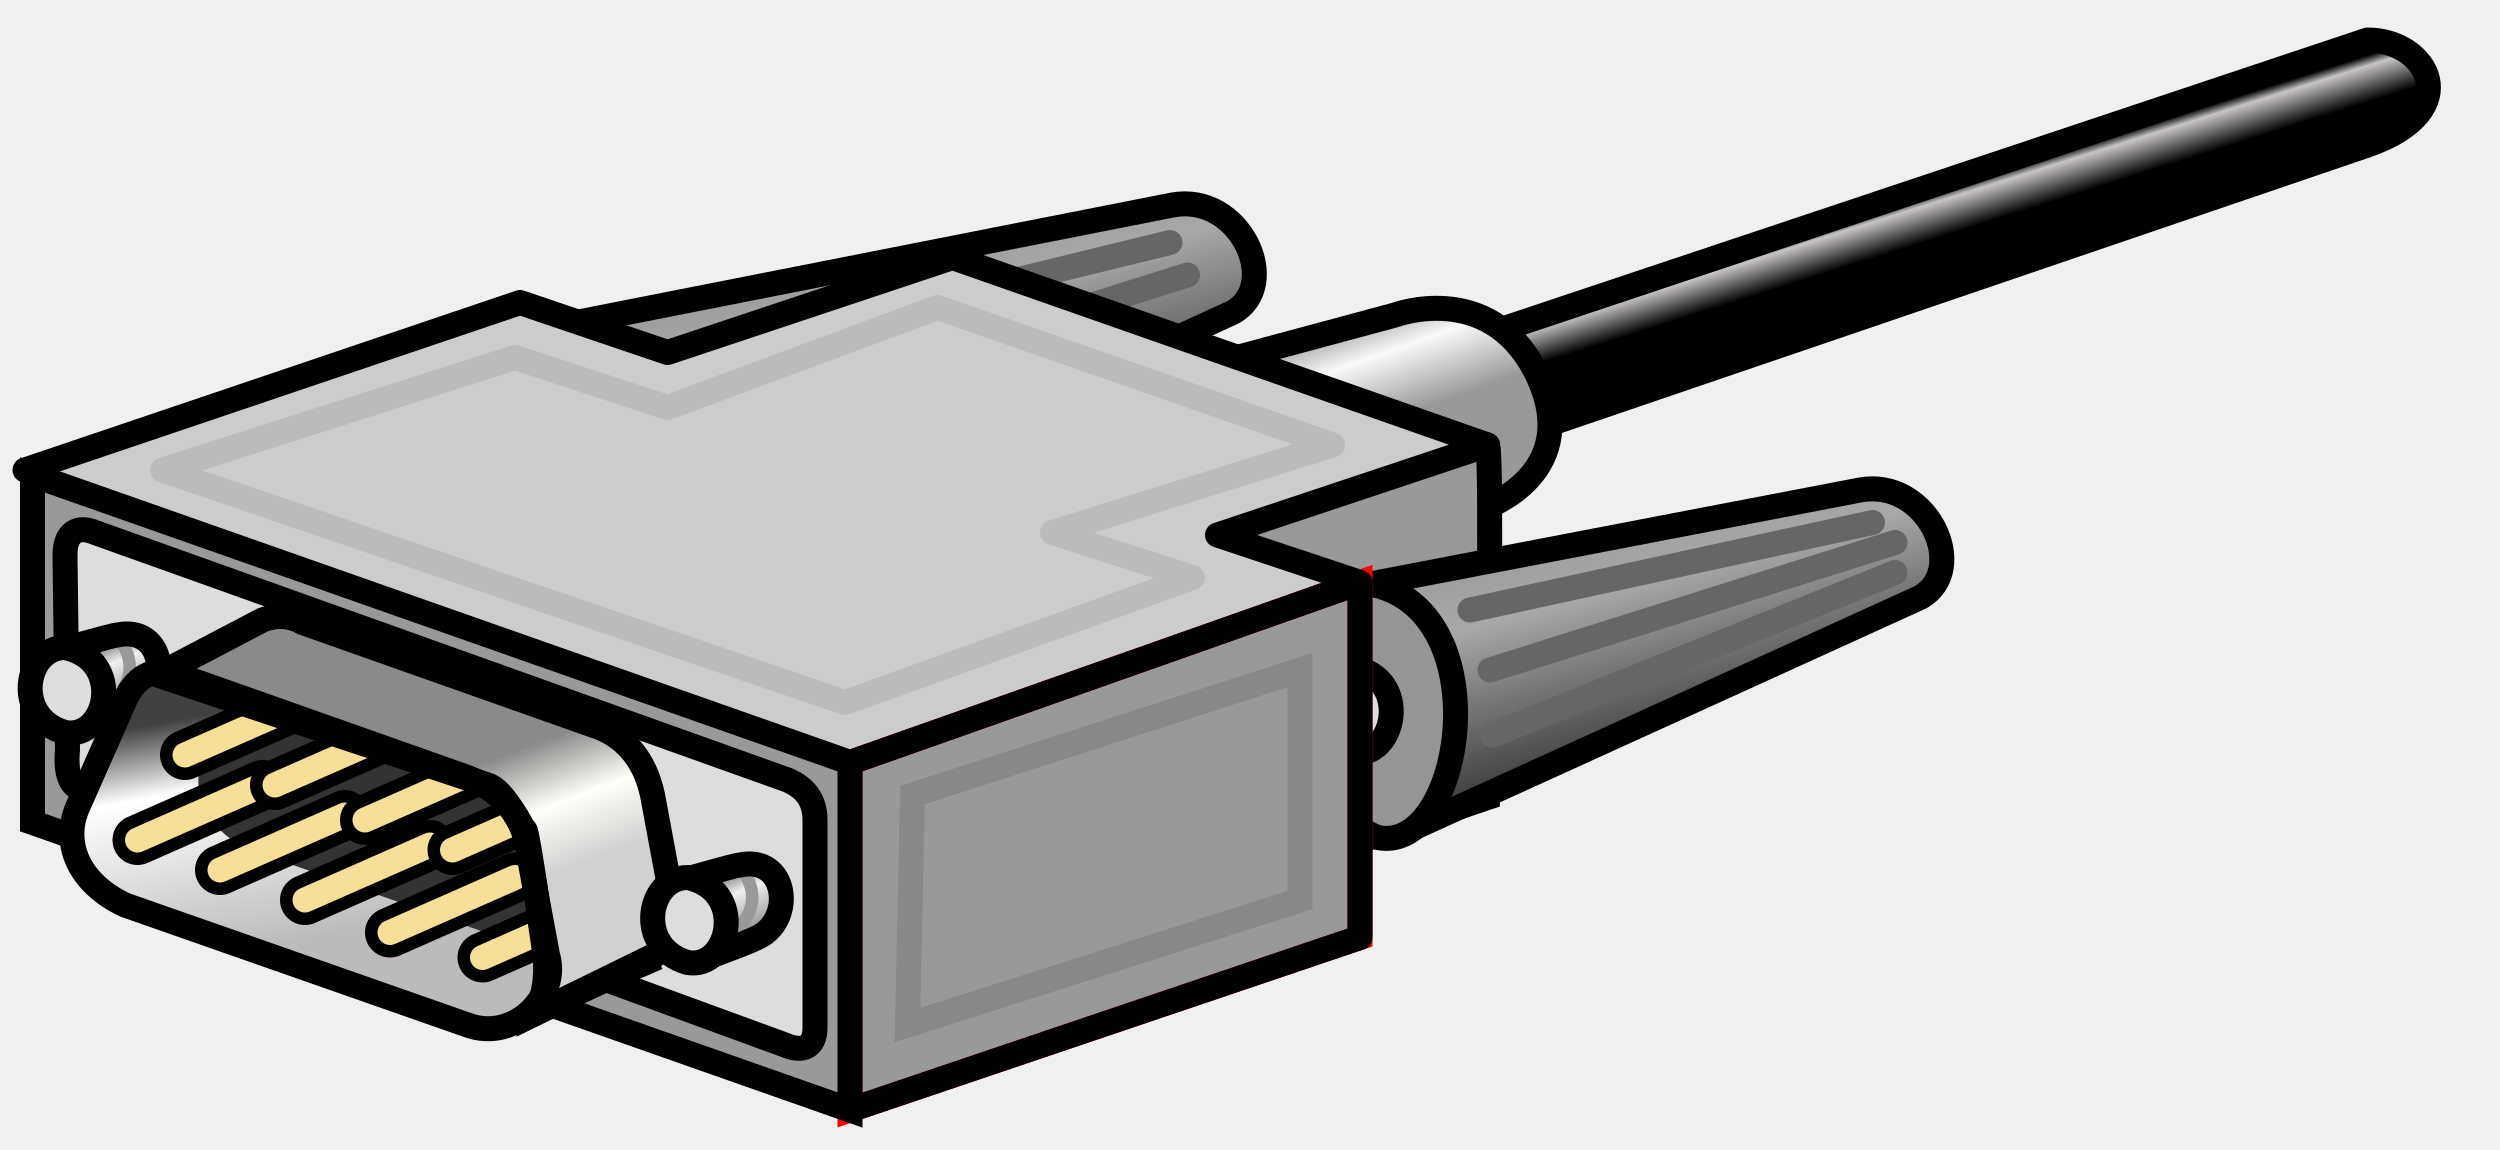
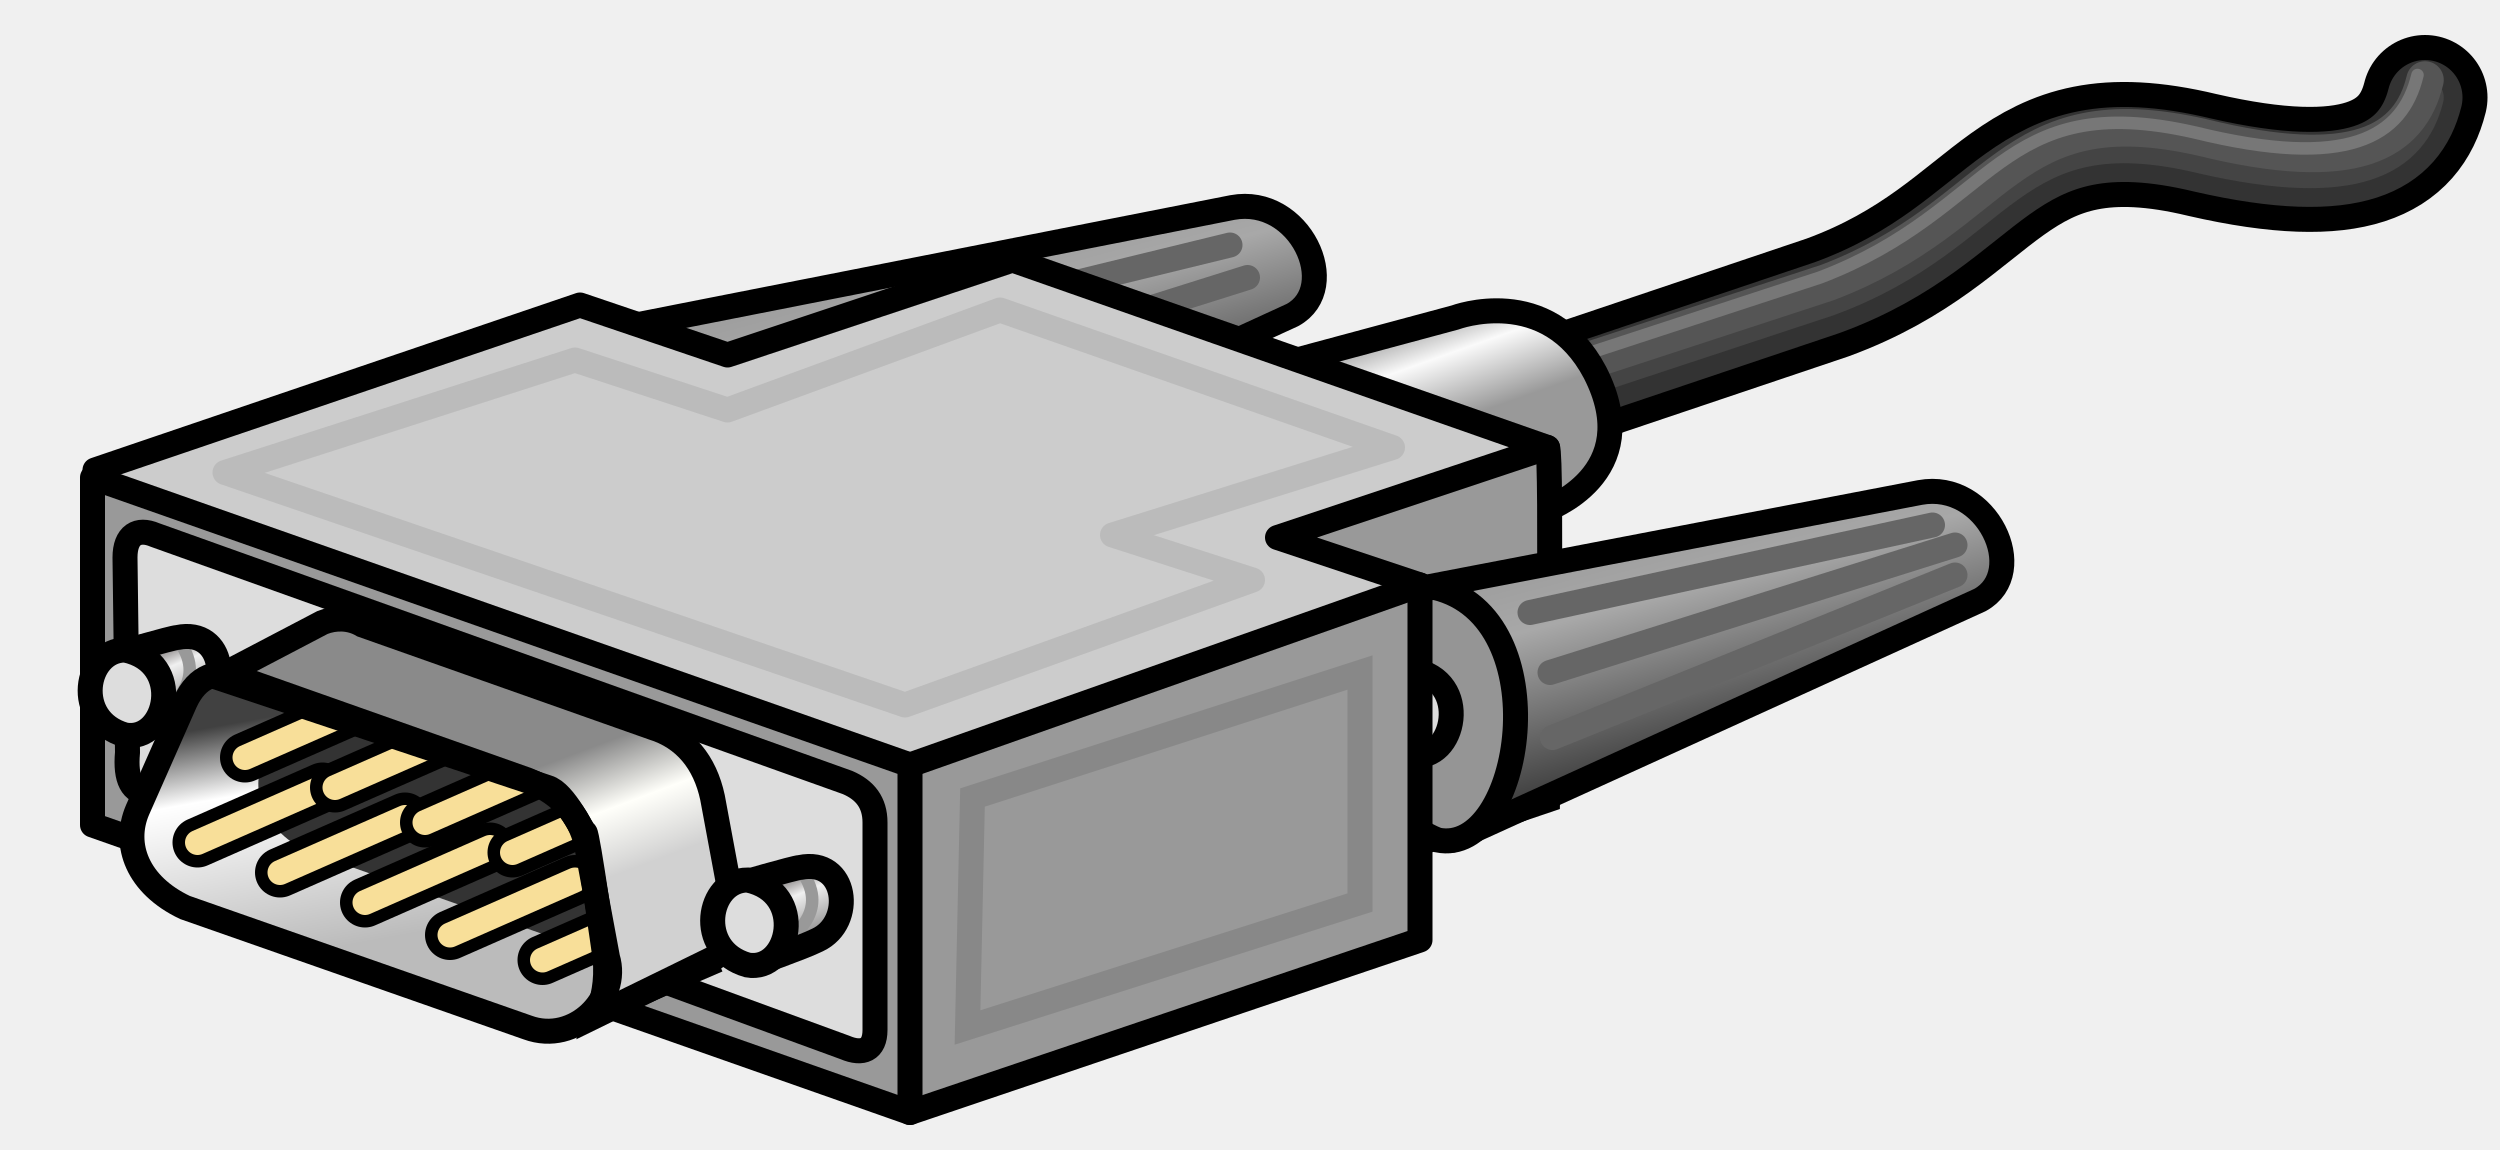
<svg xmlns="http://www.w3.org/2000/svg" viewBox="0 0 100 46">
  <defs>
-     <linearGradient id="Gradient-0" x1="15.8" y1="-7.6" x2="16.4" y2="-5.7" gradientUnits="userSpaceOnUse">
-       <stop offset="0" stop-color="#000" />
-       <stop offset=".2" stop-color="#c8c5c5" />
-       <stop offset=".9" stop-color="#000" />
-     </linearGradient>
-     <linearGradient id="Gradient-1" x1="1.1" y1="-10.8" x2="4" y2="-2.6" gradientUnits="userSpaceOnUse">
+     <linearGradient id="Gradient-0" x1="1.1" y1="-10.8" x2="4" y2="-2.6" gradientUnits="userSpaceOnUse">
      <stop offset="0" stop-color="#999" />
      <stop offset=".2" stop-color="#fafafa" />
      <stop offset=".5" stop-color="#999" />
    </linearGradient>
-     <linearGradient id="Gradient-2" x1="14.6" y1="-5.3" x2="18.5" y2="9.1" gradientUnits="userSpaceOnUse">
+     <linearGradient id="Gradient-1" x1="14.6" y1="-5.3" x2="18.5" y2="9.1" gradientUnits="userSpaceOnUse">
      <stop offset="0" stop-color="#959595" />
      <stop offset=".3" stop-color="#a8a8a8" />
      <stop offset="1" stop-color="#000" />
    </linearGradient>
-     <linearGradient id="Gradient-3" x1="1.7" y1="8.8" x2=".6" y2="6.2" gradientUnits="userSpaceOnUse">
+     <linearGradient id="Gradient-2" x1="1.7" y1="8.8" x2=".6" y2="6.2" gradientUnits="userSpaceOnUse">
      <stop offset="0" stop-color="#848383" />
      <stop offset=".7" stop-color="#f0f0f0" />
      <stop offset="1" stop-color="#7d7979" />
    </linearGradient>
-     <linearGradient id="Gradient-4" x1="-0.7" y1="-0.4" x2="1" y2="9" gradientUnits="userSpaceOnUse">
+     <linearGradient id="Gradient-3" x1="-0.7" y1="-0.4" x2="1" y2="9" gradientUnits="userSpaceOnUse">
      <stop offset="0" stop-color="#414141" />
      <stop offset=".3" stop-color="#fff" />
      <stop offset="1" stop-color="#bbb" />
+     </linearGradient>
+     <linearGradient id="Gradient-4" x1="0" y1="-0.8" x2="0" y2=".8" gradientUnits="userSpaceOnUse">
+       <stop offset=".6" stop-color="#111" />
+       <stop offset=".7" stop-color="#222" />
+       <stop offset=".9" stop-color="#999" />
    </linearGradient>
    <linearGradient id="Gradient-5" x1="16" y1="2.4" x2="17.8" y2="7.2" gradientUnits="userSpaceOnUse">
      <stop offset="0" stop-color="#8a8a8a" />
      <stop offset=".5" stop-color="#fffffa" />
      <stop offset="1" stop-color="#d1d1d1" />
    </linearGradient>
  </defs>
  <style>
@keyframes a0_o { 0% { opacity: 0; animation-timing-function: steps(1); } 50% { opacity: 1; animation-timing-function: steps(1); } 100% { opacity: 0; } }
@keyframes a1_o { 0% { opacity: 1; animation-timing-function: steps(1); } 50% { opacity: 0; animation-timing-function: steps(1); } 100% { opacity: 0; } }
</style>
-   <g transform="translate(4.7,6.1)">
-     <path d="M-10.6 5.2l34.6-11.8c4-1.4 2.4-4.2 0-4.2l-40.1 13.4c0 0 5.5 2.6 5.5 2.6Z" stroke="#000" fill="url(#Gradient-0)" stroke-linecap="round" stroke-linejoin="round" transform="translate(66,6.3)" />
-     <path d="M0-1.3l5.5-1.6c0 0 4.1-1.4 2-5.5c-1.9-3.6-5.6-2.2-5.6-2.2l-7.8 2.1v6.2Z" stroke="#000" fill="url(#Gradient-1)" stroke-linecap="round" stroke-linejoin="round" transform="translate(49.2,17.1)" />
+   <g transform="translate(7.1,6.2)">
+     <g transform="translate(54.1,-3.3)">
+       <path d="M-30.3 23.5l32.7-11.3l9.5-3.2c7.1-2.6 7.1-7.6 15-5.7c6.1 1.4 8.3 .1 8.9-2.3" stroke="#000" fill="none" stroke-linecap="round" stroke-linejoin="round" stroke-width="5" />
+       <path d="M-30.4 23.6l32.5-11.3l9.8-3.3c7.1-2.6 7.1-7.6 15-5.7c6.1 1.4 8.3 .1 8.9-2.3" stroke="#333" fill="none" stroke-linecap="round" stroke-linejoin="round" stroke-width="3" />
+       <path d="M-30.4 23.6l31.4-11l10.9-3.6c7.1-2.6 7.1-7.6 15-5.7c6.1 1.4 8.3 .1 8.9-2.3" stroke="#444" fill="none" stroke-linecap="round" stroke-linejoin="round" stroke-width="1.5" />
+       <path d="M-30.6 23.1l31.5-11.1l11-3.6c7.1-2.7 7.1-7.6 15-5.8c6.1 1.5 8.3 .2 8.9-2.3" stroke="#555" fill="none" stroke-linecap="round" stroke-linejoin="round" stroke-width="1.5" />
+       <path d="M-30.6 22.8l31.2-11l11-3.6c7.1-2.7 7.1-7.6 15-5.8c6.1 1.5 8.3 .2 8.9-2.3" stroke="#777" fill="none" stroke-linecap="round" stroke-linejoin="round" stroke-width=".5" />
+     </g>
+     <path d="M0-1.3l5.5-1.6c0 0 4.1-1.4 2-5.5c-1.9-3.6-5.6-2.2-5.6-2.2l-7.8 2.1v6.2Z" stroke="#000" fill="url(#Gradient-0)" stroke-linecap="round" stroke-linejoin="round" transform="translate(49.2,17.1)" />
    <g transform="translate(-3.7,2.3)">
      <path d="M58.5 9.4c.2 .2 0 14.1 0 14.1l-20.4 6.9v-13.9c0 0 20.1-7.4 20.4-7.1Z" stroke="#000" fill="#999" />
      <g transform="translate(51.1,11.2)">
-         <path d="M7.1-1.5l19.8-3.8c2.7-0.5 4.4 3.2 2.4 4.3l-21.1 9.6c0 0-1.1-10.1-1.1-10.1Z" stroke="#000" fill="url(#Gradient-2)" stroke-linejoin="round" transform="translate(-4.6,5.3)" />
+         <path d="M7.1-1.5l19.8-3.8c2.7-0.5 4.4 3.2 2.4 4.3l-21.1 9.6c0 0-1.1-10.1-1.1-10.1Z" stroke="#000" fill="url(#Gradient-1)" stroke-linejoin="round" transform="translate(-4.6,5.3)" />
        <path d="M2.9 3.8c-3.3 0-4.4 8.3 .1 10.1c3.4 .7 4.9-8.9-0.1-10.1Z" stroke="#000" fill="#959595" />
        <path d="M2 7.1c-1.6 0-2.1 2.8 0 3.4c1.7 .3 2.4-3 0-3.4Z" stroke="#000" fill="#ddd" />
        <path d="M7.6 9.8l16.1-6.5" stroke="#666" fill="none" stroke-linecap="round" />
        <path d="M7.5 7.2l16.2-5.1" stroke="#666" fill="none" stroke-linecap="round" />
-         <path d="M0 0l26.9-5.3c2.7-0.5 4.4 3.2 2.4 4.3l-23.1 10.6c0 0-6.2-9.6-6.2-9.6Z" stroke="#000" fill="url(#Gradient-2)" transform="translate(-32.1,-6.1)" />
+         <path d="M0 0l26.9-5.3c2.7-0.5 4.4 3.2 2.4 4.3l-23.1 10.6c0 0-6.2-9.6-6.2-9.6Z" stroke="#000" fill="url(#Gradient-1)" transform="translate(-32.1,-6.1)" />
        <path d="M-20.8-3.5l16.2-5.1" stroke="#666" fill="none" stroke-linecap="round" />
        <path d="M-21.7-5.9l16.4-4" stroke="#666" fill="none" stroke-linecap="round" />
        <path d="M6.7 4.8l16.1-3.5" stroke="#666" fill="none" stroke-linecap="round" />
      </g>
      <path d="M33 36l20.4-6.9v-14.2l-5.7-1.9l10.8-3.6l-21.4-7.5l-11.4 3.8l-5.9-2l-19.8 6.7" fill="#ccc" />
-       <path d="M33 36l20.4-6.9v-14.2l-20.4 7.2c0 0 0 13.9 0 13.9Z" stroke="red" fill="#999" />
-       <path d="M33 36l20.4-6.9v-14.2l-5.7-1.9l10.8-3.6l-21.4-7.5l-11.4 3.8l-5.9-2l-19.8 6.7" stroke="#000" fill="none" stroke-linejoin="round" stroke-linecap="round" />
-       <path d="M.3 24.5l32.7 11.5v-13.9l-32.7-11.5Z" stroke="#000" fill="#999" />
-       <path d="M33 22.1l20.4-7.2" stroke="#000" fill="none" />
+       <path d="M33 36l20.4-6.9v-14.2l-20.4 7.2c0 0 0 13.9 0 13.9Z" fill="#999" />
+       <path d="M33 36l20.4-6.9v-14.2l-5.7-1.9l10.8-3.6l-21.4-7.5l-11.4 3.8l-5.9-2l-19.4 6.6" stroke="#000" fill="none" stroke-linejoin="round" stroke-linecap="round" />
+       <path d="M.3 24.5l32.7 11.5v-13.9l-32.7-11.5Z" stroke="#000" fill="#999" stroke-linecap="round" stroke-linejoin="round" />
+       <path d="M33 22.1l20.4-7.2" stroke="#000" fill="none" stroke-linecap="round" stroke-linejoin="round" />
      <path d="M1.6 13.8l.1 7.8c-0.1 1.1 .2 1.6 .8 1.6l27.9 10.2c.7 .3 1.2 .1 1.2-0.7v-8.3c0-0.8-0.4-1.3-1.1-1.6c0 0-27.7-9.9-27.7-9.9c-0.7-0.3-1.2 0-1.2 .9Z" stroke="#000" fill="#ddd" stroke-linecap="round" stroke-linejoin="round" />
+       <path d="M5.6 10.4l27.2 9.3l13.9-5l-5.6-1.8l11.2-3.5l-15.7-5.5l-10.9 4l-6.1-2c0 0-14 4.5-14 4.5Z" stroke="#bbb" fill="none" stroke-linecap="round" stroke-linejoin="round" />
+       <path d="M35.5 23.4l-0.2 9.2l15.7-5v-9.2c0 0-15.5 5-15.5 5Z" stroke="#888" fill="none" />
    </g>
    <g transform="translate(-3.5,19.3)">
-       <path d="M.2 6.2c-0.2 0-2.6 .7-2.6 .7c0 0 .7 3.2 .7 3.2c0 0 2-0.6 2.7-0.9c1.5-0.7 1.1-3.4-0.8-3Z" fill="url(#Gradient-3)" transform="translate(3.2,-6.2)" />
+       <path d="M.2 6.2c-0.2 0-2.6 .7-2.6 .7c0 0 .7 3.2 .7 3.2c0 0 2-0.6 2.7-0.9c1.5-0.7 1.1-3.4-0.8-3Z" fill="url(#Gradient-2)" transform="translate(3.2,-6.2)" />
      <path d="M2.4 3.4c.8-0.6 2.3-1.6 1.2-3.2" stroke="#999" fill="none" stroke-width=".5" />
      <path d="M3.5 0c-0.2 0-2.6 .7-2.6 .7c0 0 .7 3.2 .7 3.2c0 0 2-0.7 2.6-1c1.5-0.7 1.2-3.3-0.7-2.9Z" stroke="#000" fill="none" stroke-linecap="round" stroke-linejoin="round" />
      <path d="M1.4 .5c-1.6 0-2.1 2.8 0 3.4c1.7 .3 2.4-2.9 0-3.4Z" stroke="#000" fill="#ddd" />
    </g>
    <g transform="translate(-1.8,18.6)">
      <path d="M8.5 .1l-5.1 2.2" stroke="#000" fill="none" />
      <path d="M23.4 13.6l-5.1 2.2" stroke="#000" fill="none" />
-       <path d="M-2.8-1.1l-1.8 4.3c-0.7 1.3 0 3 1.8 3.8l13.7 4.8c1.9 .8 3.7-1.1 3.2-2.7l-0.8-4.3c-0.2-1.3-0.9-2.3-2.4-2.9c0 0-11.6-4.1-11.6-4.1c-0.8-0.3-1.5 0-2.1 1.1Z" fill="url(#Gradient-4)" transform="translate(4.9,4.5)" />
+       <path d="M-2.8-1.1l-1.8 4.3c-0.7 1.3 0 3 1.8 3.8l13.7 4.8c1.9 .8 3.7-1.1 3.2-2.7l-0.8-4.3c-0.2-1.3-0.9-2.3-2.4-2.9c0 0-11.6-4.1-11.6-4.1c-0.8-0.3-1.5 0-2.1 1.1Z" fill="url(#Gradient-3)" transform="translate(4.9,4.5)" />
      <path d="M7.1 1.2l-1.8 4.3c-0.7 1.3 0 3 1.8 3.8l13.7 4.8c1.9 .7 3.7-1.1 3.2-2.8l-0.8-4.2c-0.2-1.3-0.9-2.3-2.4-2.9c0 0-11.6-4.1-11.6-4.1c-0.8-0.3-1.5 0-2.1 1.1Z" fill="#333" />
      <g opacity="0" transform="translate(1,1.7)" style="animation: 4s linear infinite both a0_o;">
        <path d="M2.3 1.2l-1.8 4.3c-0.7 1.3-1.1 3.1 1.8 3.8l14.2 4.8c1.9 .7 3.7-1.1 3.2-2.8l-0.8-4.2c-0.2-1.3-0.9-2.3-2.4-2.9c0 0-12-4.1-12-4.1c-0.8-0.3-1.6 0-2.2 1.1Z" fill="#333" />
-         <ellipse cx="2.1" cy="6.9" rx=".8" ry=".8" stroke="#f8df99" stroke-width=".5" />
-         <ellipse cx="5.7" cy="8.2" rx=".8" ry=".8" stroke="#f8df99" stroke-width=".5" />
-         <ellipse cx="9.4" cy="9.3" rx=".8" ry=".8" stroke="#f8df99" stroke-width=".5" />
-         <ellipse cx="12.9" cy="10.5" rx=".8" ry=".8" stroke="#f8df99" stroke-width=".5" />
-         <ellipse cx="16.4" cy="11.7" rx=".8" ry=".8" stroke="#f8df99" stroke-width=".5" />
-         <ellipse cx="4.1" cy="3.8" rx=".8" ry=".8" stroke="#f8df99" stroke-width=".5" />
-         <ellipse cx="7.8" cy="5.1" rx=".8" ry=".8" stroke="#f8df99" stroke-width=".5" />
-         <ellipse cx="11.5" cy="6.5" rx=".8" ry=".8" stroke="#f8df99" stroke-width=".5" />
-         <ellipse cx="15.2" cy="7.7" rx=".8" ry=".8" stroke="#f8df99" stroke-width=".5" />
+         <ellipse rx=".8" ry=".8" stroke="url(#Gradient-4)" stroke-width=".2" transform="translate(2.1,6.9) rotate(45)" />
+         <ellipse rx=".8" ry=".8" stroke="url(#Gradient-4)" stroke-width=".2" transform="translate(5.7,8.2) rotate(45)" />
+         <ellipse rx=".8" ry=".8" stroke="url(#Gradient-4)" stroke-width=".2" transform="translate(9.3,9.2) rotate(45)" />
+         <ellipse rx=".8" ry=".8" stroke="url(#Gradient-4)" stroke-width=".2" transform="translate(12.9,10.5) rotate(45)" />
+         <ellipse rx=".8" ry=".8" stroke="url(#Gradient-4)" stroke-width=".2" transform="translate(16.3,11.8) rotate(45)" />
+         <ellipse rx=".8" ry=".8" stroke="url(#Gradient-4)" stroke-width=".2" transform="translate(4.1,3.8) rotate(45)" />
+         <ellipse rx=".8" ry=".8" stroke="url(#Gradient-4)" stroke-width=".2" transform="translate(7.8,5.2) rotate(45)" />
+         <ellipse rx=".8" ry=".8" stroke="url(#Gradient-4)" stroke-width=".2" transform="translate(11.4,6.5) rotate(45)" />
+         <ellipse rx=".8" ry=".8" stroke="url(#Gradient-4)" stroke-width=".2" transform="translate(15.2,7.7) rotate(45)" />
      </g>
      <g transform="translate(2.6,3.3)" style="animation: 4s linear infinite both a1_o;">
        <g transform="translate(13.8,8.1)">
          <path d="M5 0l-5 2.2" stroke="#000" fill="#fff" stroke-width="2" stroke-linecap="round" />
          <path d="M5 0l-5 2.2" stroke="#f8df99" fill="none" stroke-linecap="round" />
        </g>
        <g transform="translate(10.1,7.1)">
          <path d="M5 0l-5 2.2" stroke="#000" fill="#fff" stroke-width="2" stroke-linecap="round" />
          <path d="M5 0l-5 2.2" stroke="#f8df99" fill="none" stroke-linecap="round" />
        </g>
        <g transform="translate(6.7,5.8)">
          <path d="M5 0l-5 2.2" stroke="#000" fill="#fff" stroke-width="2" stroke-linecap="round" />
          <path d="M5 0l-5 2.2" stroke="#f8df99" fill="none" stroke-linecap="round" />
        </g>
        <g transform="translate(3.3,4.6)">
          <path d="M5 0l-5 2.2" stroke="#000" fill="#fff" stroke-width="2" stroke-linecap="round" />
          <path d="M5 0l-5 2.2" stroke="#f8df99" fill="none" stroke-linecap="round" />
        </g>
        <g transform="translate(0,3.4)">
          <path d="M5 0l-5 2.2" stroke="#000" fill="#fff" stroke-width="2" stroke-linecap="round" />
          <path d="M5 0l-5 2.2" stroke="#f8df99" fill="none" stroke-linecap="round" />
        </g>
        <g transform="translate(1.9,0)">
          <path d="M5 0l-5 2.2" stroke="#000" fill="#fff" stroke-width="2" stroke-linecap="round" />
          <path d="M5 0l-5 2.2" stroke="#f8df99" fill="none" stroke-linecap="round" />
        </g>
        <g transform="translate(5.5,1.2)">
          <path d="M5 0l-5 2.2" stroke="#000" fill="#fff" stroke-width="2" stroke-linecap="round" />
          <path d="M5 0l-5 2.2" stroke="#f8df99" fill="none" stroke-linecap="round" />
        </g>
        <g transform="translate(9.1,2.6)">
          <path d="M5 0l-5 2.2" stroke="#000" fill="#fff" stroke-width="2" stroke-linecap="round" />
          <path d="M5 0l-5 2.2" stroke="#f8df99" fill="none" stroke-linecap="round" />
        </g>
        <g transform="translate(12.6,3.8)">
          <path d="M5 0l-5 2.2" stroke="#000" fill="#fff" stroke-width="2" stroke-linecap="round" />
          <path d="M5 0l-5 2.2" stroke="#f8df99" fill="none" stroke-linecap="round" />
        </g>
      </g>
      <path d="M0 0c0 0 9.6 3.2 13.2 4.4c.7 .2 1.4 1.8 1.5 1.8c.1 0 .8 5 .8 5c.1 1-0.1 1.7-0.3 2.3l4.7-2.3c.8-0.7 .8-1.4 .7-2.1l-0.8-4.3c-0.3-1.4-1.1-2.4-2.4-2.8l-11.6-4.1c-0.5-0.3-1.1-0.3-1.6-0.1c0 0-4.2 2.2-4.2 2.2Z" fill="url(#Gradient-5)" stroke="#000" transform="translate(3.4,2.3)" />
      <path d="M2.1 3.3l-1.9 4.3c-0.6 1.4 0 3 1.9 3.9l13.7 4.8c1.9 .7 3.7-1.2 3.2-2.8l-0.8-4.3c-0.2-1.2-0.9-2.2-2.4-2.8c0 0-11.6-4.1-11.6-4.1c-0.8-0.3-1.6-0.1-2.1 1Z" stroke="#000" fill="none" />
    </g>
    <g transform="translate(21.4,28.5)">
-       <path d="M.2 6.2c-0.2 0-2.6 .7-2.6 .7c0 0 .7 3.2 .7 3.2c0 0 2-0.6 2.7-0.9c1.5-0.7 1.1-3.4-0.8-3Z" fill="url(#Gradient-3)" transform="translate(3.2,-6.2)" />
+       <path d="M.2 6.2c-0.2 0-2.6 .7-2.6 .7c0 0 .7 3.2 .7 3.2c0 0 2-0.6 2.7-0.9c1.5-0.7 1.1-3.4-0.8-3Z" fill="url(#Gradient-2)" transform="translate(3.2,-6.2)" />
      <path d="M2.4 3.4c.8-0.6 2.3-1.6 1.2-3.2" stroke="#999" fill="none" stroke-width=".5" />
      <path d="M3.5 0c-0.2 0-2.6 .7-2.6 .7c0 0 .7 3.2 .7 3.2c0 0 2-0.7 2.6-1c1.5-0.7 1.2-3.3-0.7-2.9Z" stroke="#000" fill="none" stroke-linecap="round" stroke-linejoin="round" />
      <path d="M1.4 .5c-1.6 0-2.1 2.8 0 3.4c1.7 .3 2.4-2.9 0-3.4Z" stroke="#000" fill="#ddd" />
    </g>
-     <path d="M1.8 12.7l27.3 9.3l13.9-5l-5.6-1.8l11.2-3.5l-15.8-5.5l-10.8 4l-6.1-2c0 0-14.1 4.5-14.1 4.5Z" stroke="#bbb" fill="none" stroke-linecap="round" stroke-linejoin="round" />
-     <path d="M31.8 25.7l-0.2 9.2l15.7-5v-9.2c0 0-15.5 5-15.5 5Z" stroke="#888" fill="none" />
  </g>
</svg>
